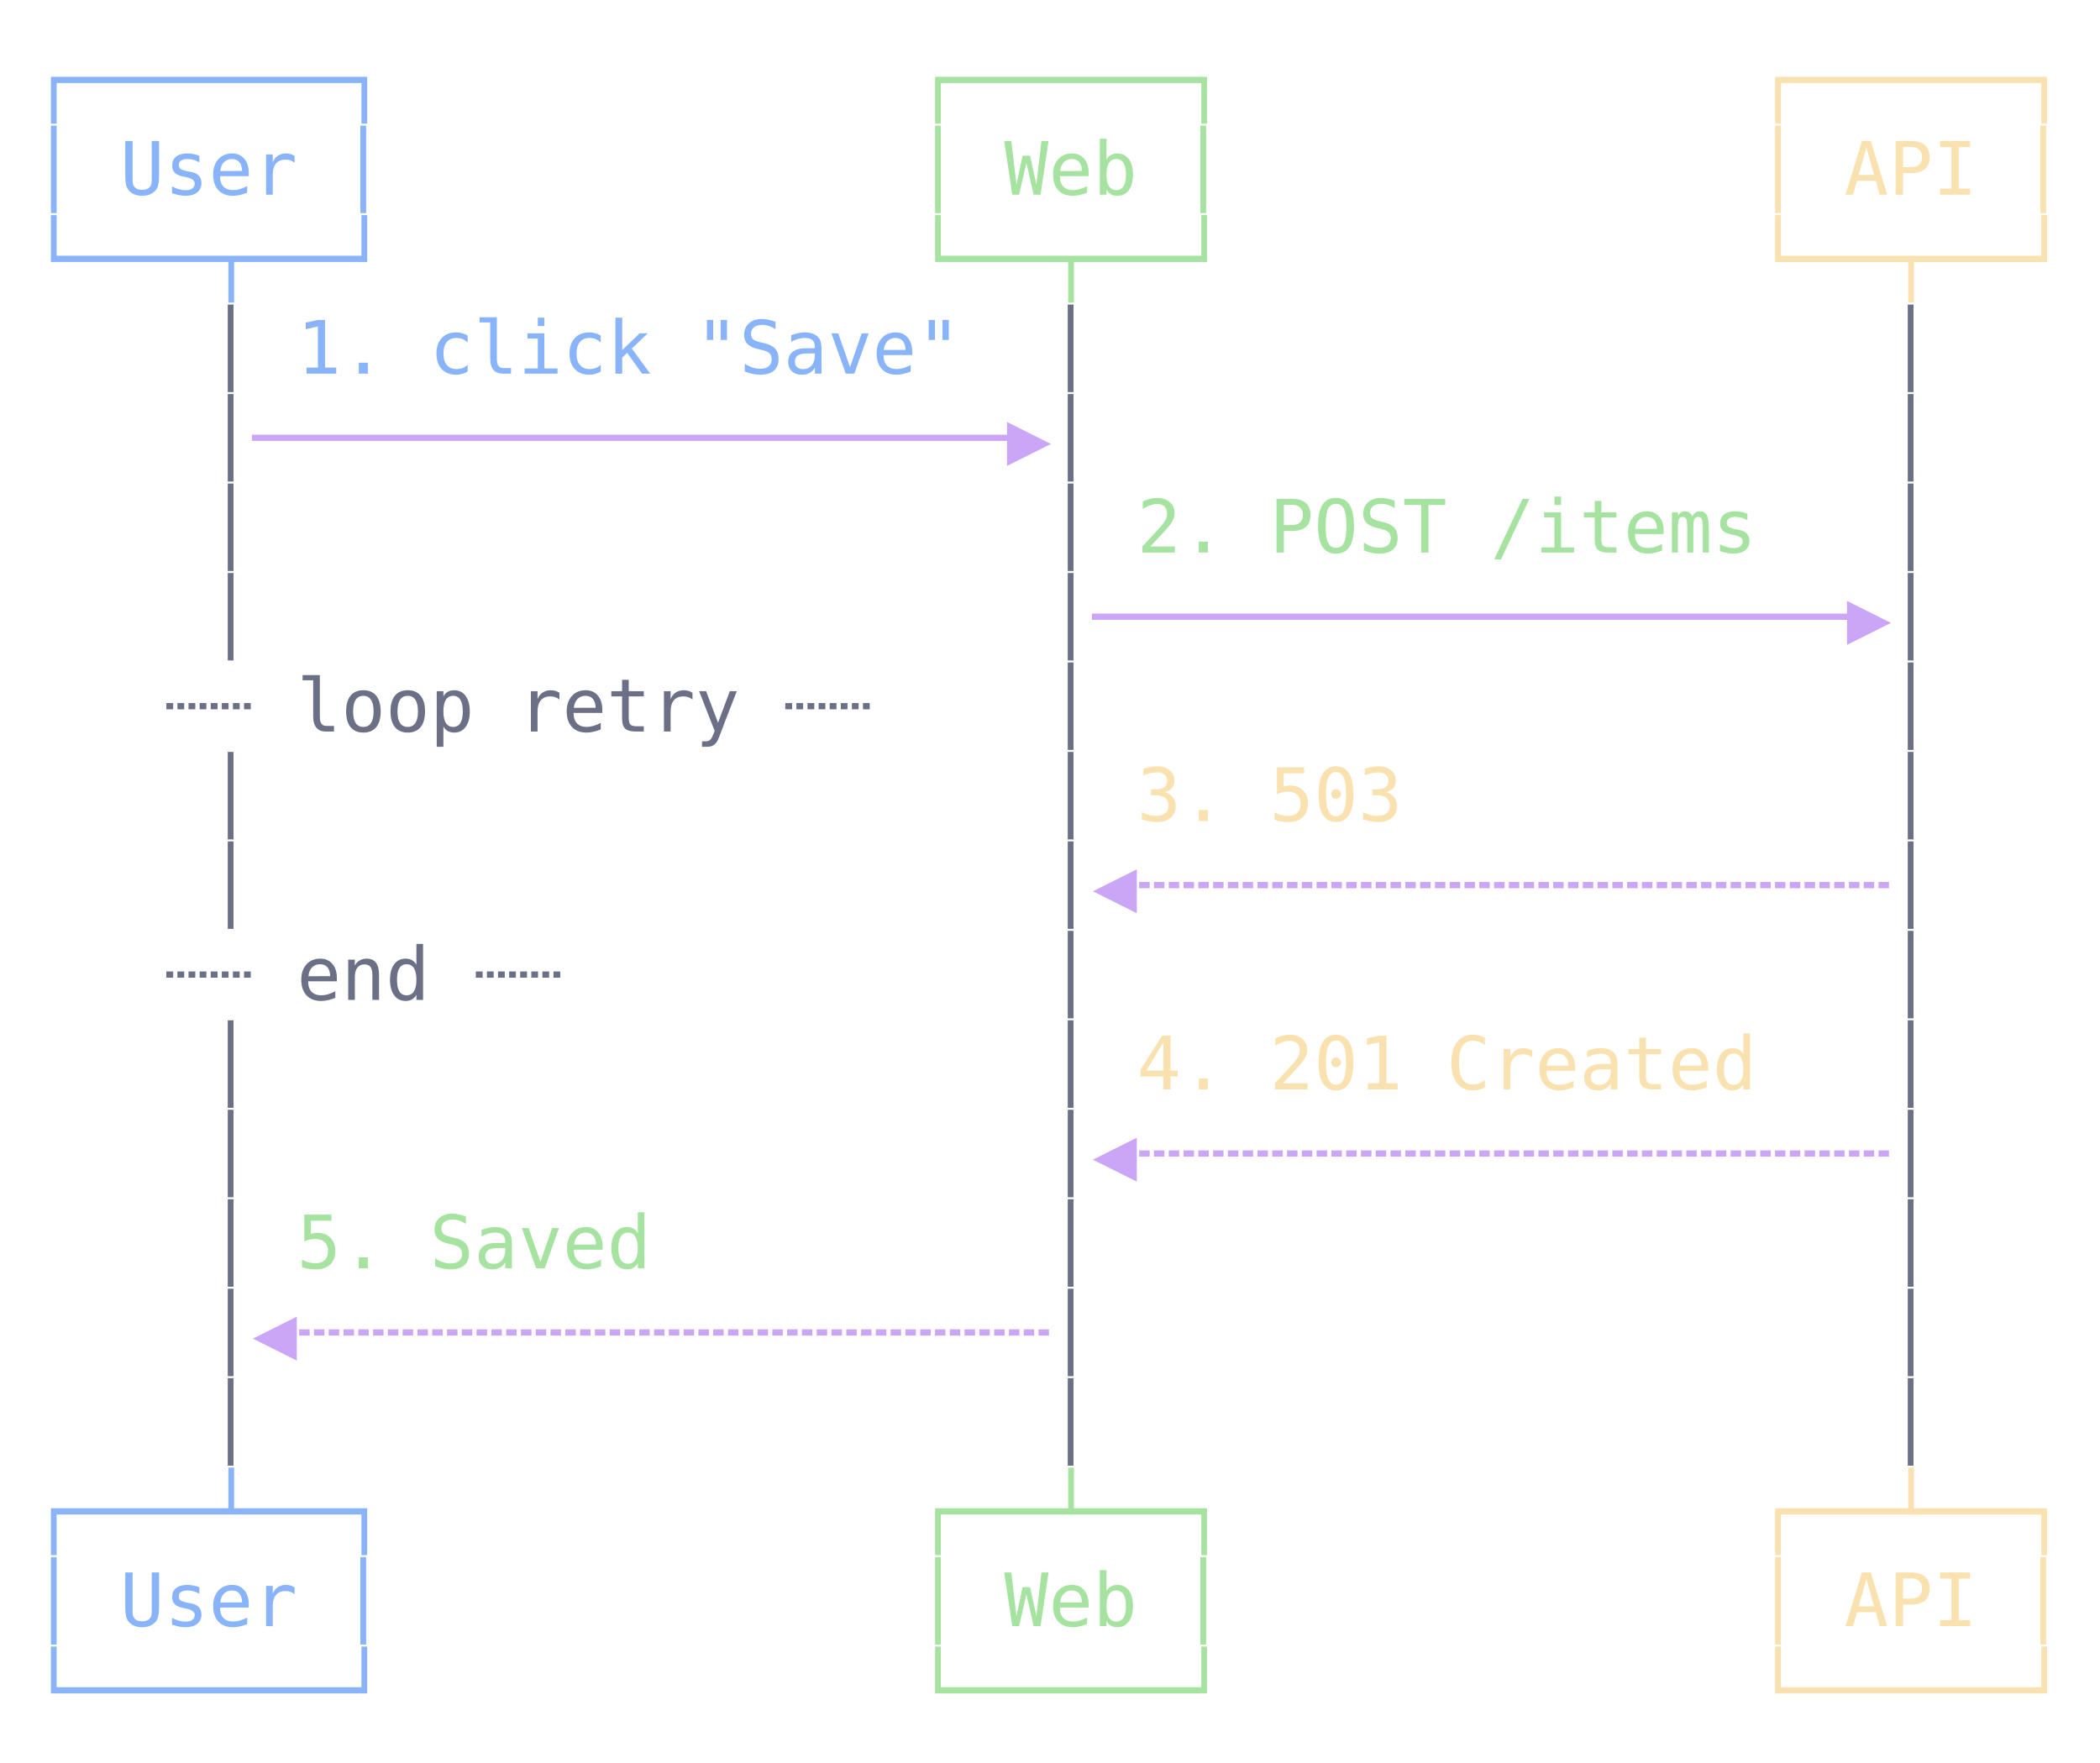
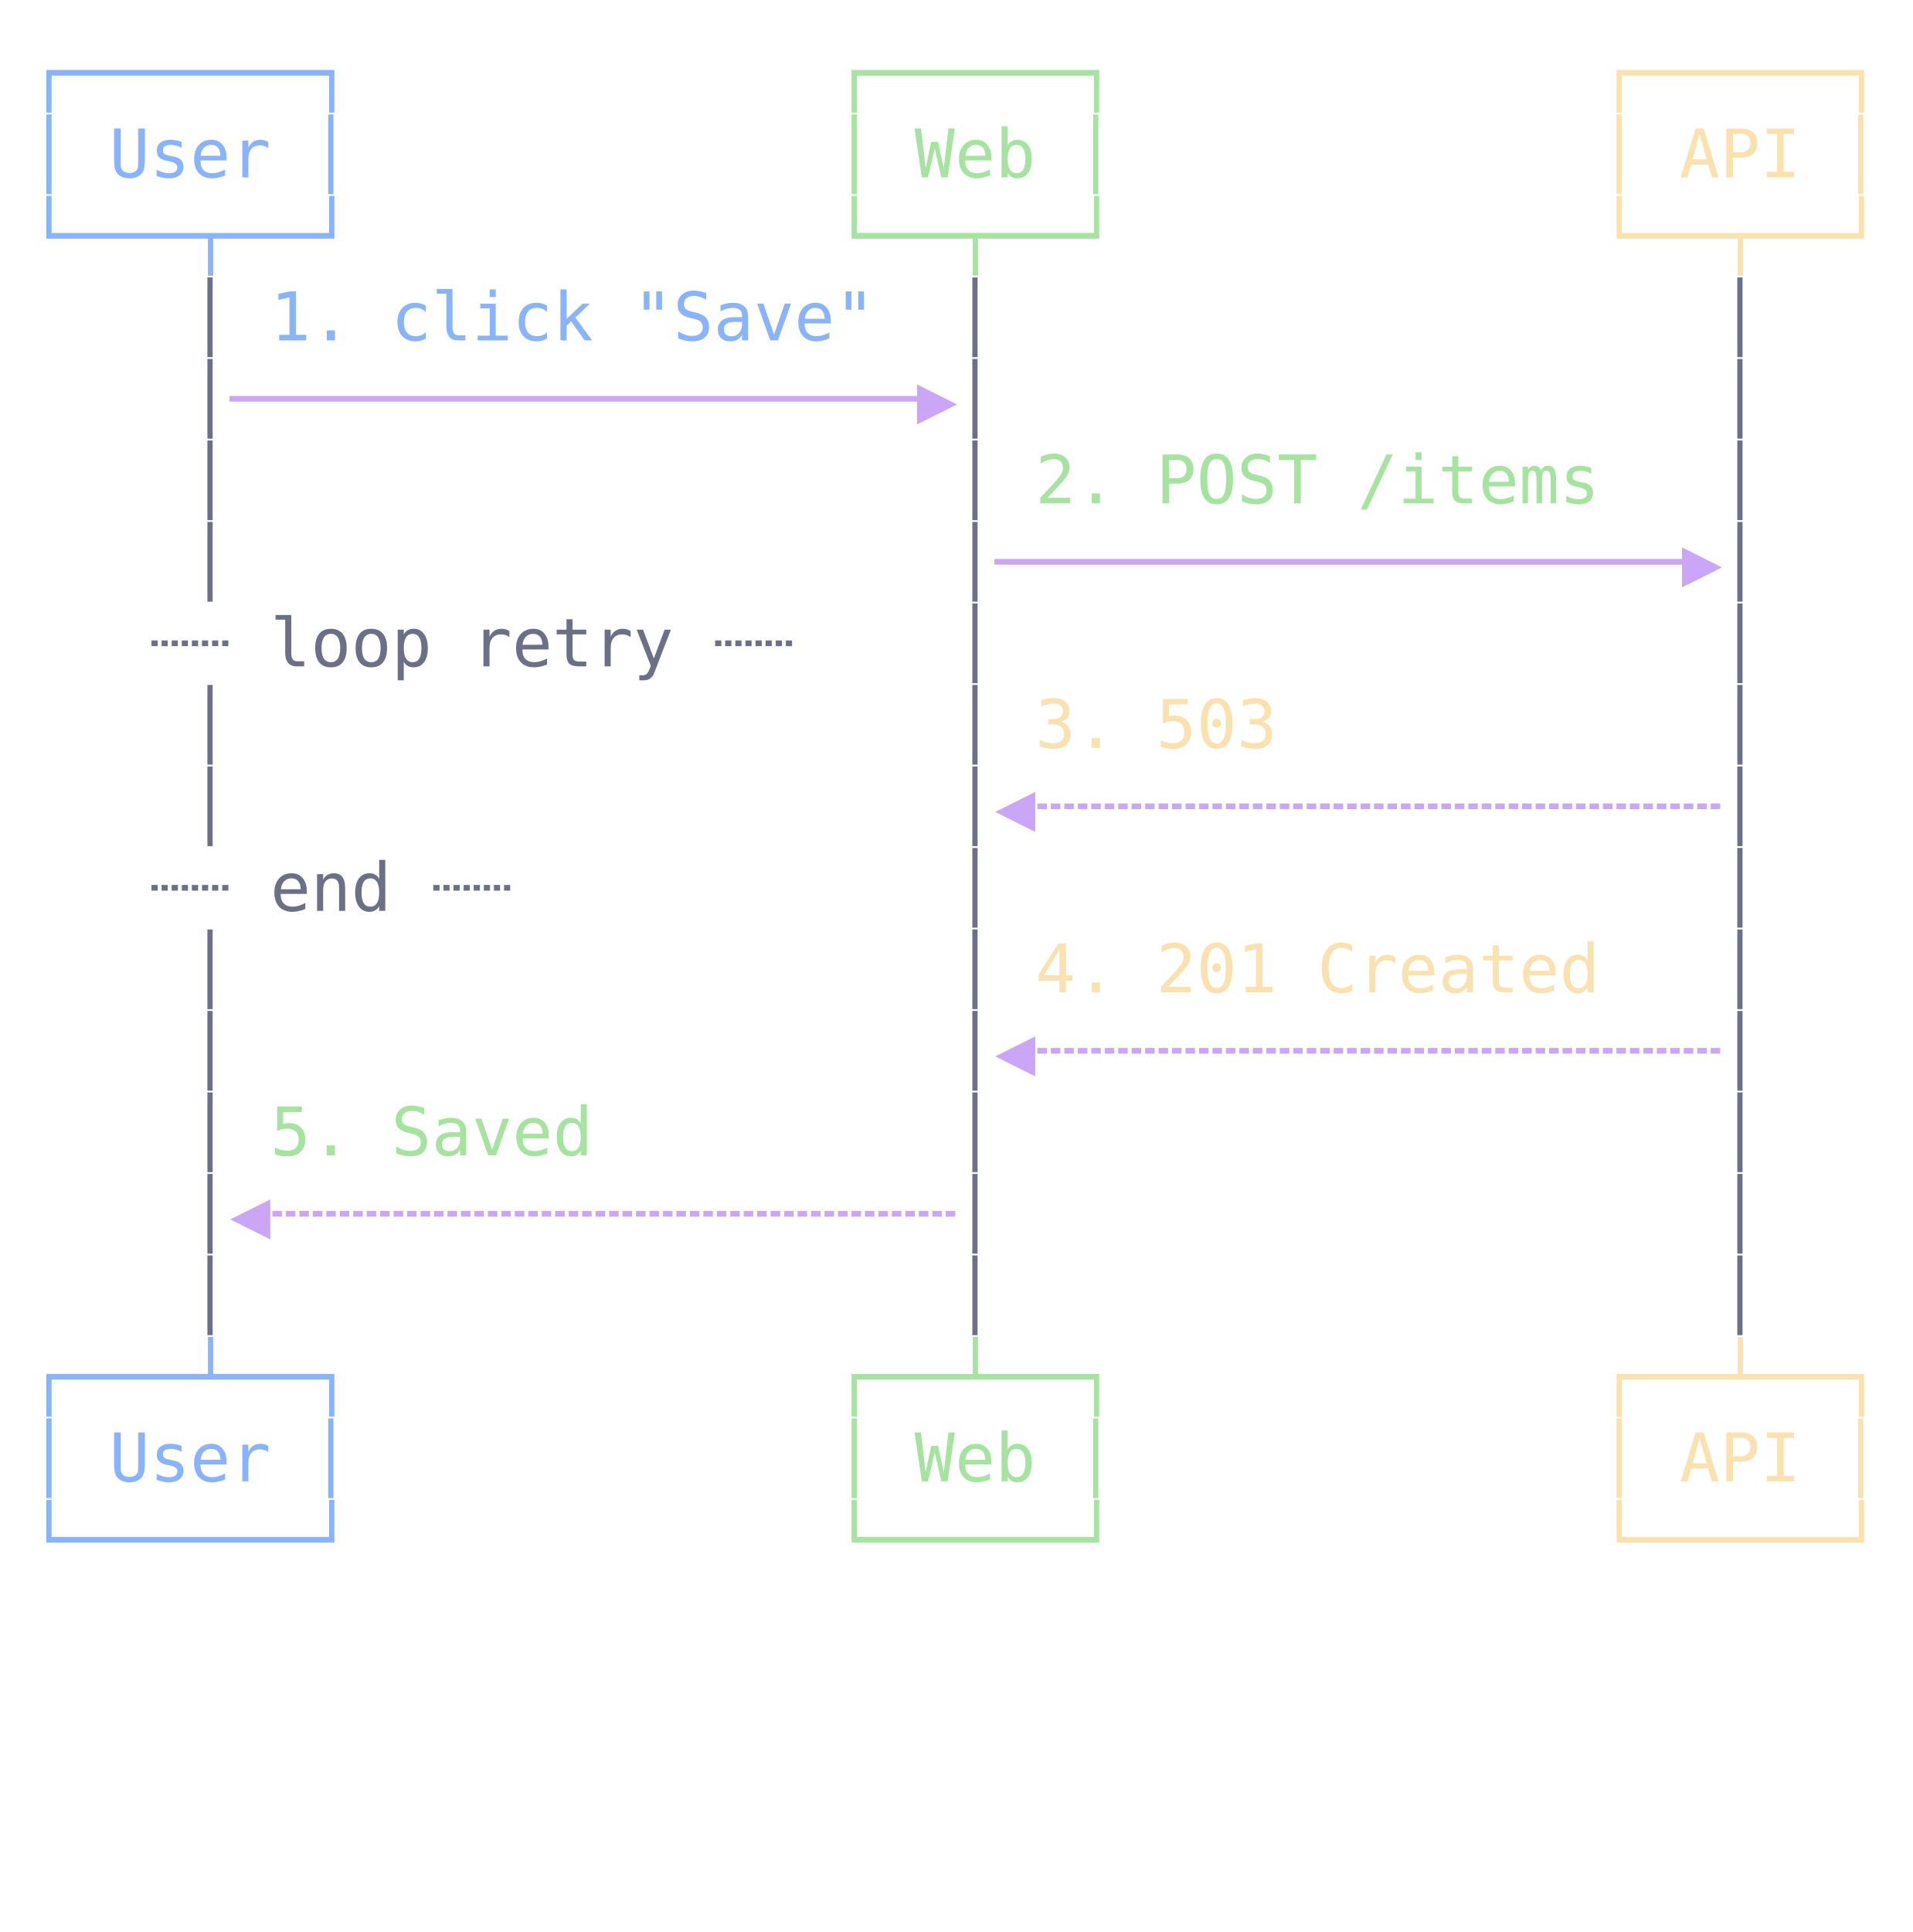
- <svg xmlns="http://www.w3.org/2000/svg" width="399" height="335" viewBox="0 0 399 335">
+ <svg xmlns="http://www.w3.org/2000/svg" width="399" height="403" viewBox="0 0 399 403">
  <g font-family="'DejaVu Sans Mono','SFMono-Regular','Menlo','Consolas',monospace" font-size="14" xml:space="preserve">
    <text x="6.0" y="20" textLength="67.2" lengthAdjust="spacingAndGlyphs" fill="#89b4fa">┌──────┐</text>
    <text x="174.0" y="20" textLength="58.8" lengthAdjust="spacingAndGlyphs" fill="#a6e3a1">┌─────┐</text>
    <text x="333.6" y="20" textLength="58.8" lengthAdjust="spacingAndGlyphs" fill="#f9e2af">┌─────┐</text>
    <text x="6.0" y="37" textLength="8.4" lengthAdjust="spacingAndGlyphs" fill="#89b4fa">│</text>
    <text x="22.8" y="37" textLength="33.6" lengthAdjust="spacingAndGlyphs" fill="#89b4fa">User</text>
    <text x="64.8" y="37" textLength="8.4" lengthAdjust="spacingAndGlyphs" fill="#89b4fa">│</text>
    <text x="174.0" y="37" textLength="8.4" lengthAdjust="spacingAndGlyphs" fill="#a6e3a1">│</text>
    <text x="190.8" y="37" textLength="25.2" lengthAdjust="spacingAndGlyphs" fill="#a6e3a1">Web</text>
    <text x="224.4" y="37" textLength="8.4" lengthAdjust="spacingAndGlyphs" fill="#a6e3a1">│</text>
    <text x="333.6" y="37" textLength="8.4" lengthAdjust="spacingAndGlyphs" fill="#f9e2af">│</text>
    <text x="350.4" y="37" textLength="25.2" lengthAdjust="spacingAndGlyphs" fill="#f9e2af">API</text>
    <text x="384.0" y="37" textLength="8.4" lengthAdjust="spacingAndGlyphs" fill="#f9e2af">│</text>
    <text x="6.0" y="54" textLength="67.2" lengthAdjust="spacingAndGlyphs" fill="#89b4fa">└───┬──┘</text>
    <text x="174.0" y="54" textLength="58.8" lengthAdjust="spacingAndGlyphs" fill="#a6e3a1">└──┬──┘</text>
    <text x="333.6" y="54" textLength="58.8" lengthAdjust="spacingAndGlyphs" fill="#f9e2af">└──┬──┘</text>
    <text x="39.6" y="71" textLength="8.4" lengthAdjust="spacingAndGlyphs" fill="#6c7086">│</text>
    <text x="56.4" y="71" textLength="16.8" lengthAdjust="spacingAndGlyphs" fill="#89b4fa">1.</text>
    <text x="81.6" y="71" textLength="42.0" lengthAdjust="spacingAndGlyphs" fill="#89b4fa">click</text>
    <text x="132.0" y="71" textLength="50.4" lengthAdjust="spacingAndGlyphs" fill="#89b4fa">"Save"</text>
    <text x="199.2" y="71" textLength="8.4" lengthAdjust="spacingAndGlyphs" fill="#6c7086">│</text>
    <text x="358.8" y="71" textLength="8.4" lengthAdjust="spacingAndGlyphs" fill="#6c7086">│</text>
    <text x="39.6" y="88" textLength="8.4" lengthAdjust="spacingAndGlyphs" fill="#6c7086">│</text>
    <text x="48.0" y="88" textLength="151.2" lengthAdjust="spacingAndGlyphs" fill="#cba6f7">─────────────────▶</text>
    <text x="199.2" y="88" textLength="8.4" lengthAdjust="spacingAndGlyphs" fill="#6c7086">│</text>
    <text x="358.8" y="88" textLength="8.4" lengthAdjust="spacingAndGlyphs" fill="#6c7086">│</text>
    <text x="39.6" y="105" textLength="8.4" lengthAdjust="spacingAndGlyphs" fill="#6c7086">│</text>
    <text x="199.2" y="105" textLength="8.4" lengthAdjust="spacingAndGlyphs" fill="#6c7086">│</text>
    <text x="216.0" y="105" textLength="16.8" lengthAdjust="spacingAndGlyphs" fill="#a6e3a1">2.</text>
    <text x="241.2" y="105" textLength="33.6" lengthAdjust="spacingAndGlyphs" fill="#a6e3a1">POST</text>
    <text x="283.2" y="105" textLength="50.4" lengthAdjust="spacingAndGlyphs" fill="#a6e3a1">/items</text>
    <text x="358.8" y="105" textLength="8.4" lengthAdjust="spacingAndGlyphs" fill="#6c7086">│</text>
    <text x="39.6" y="122" textLength="8.4" lengthAdjust="spacingAndGlyphs" fill="#6c7086">│</text>
    <text x="199.2" y="122" textLength="8.4" lengthAdjust="spacingAndGlyphs" fill="#6c7086">│</text>
    <text x="207.6" y="122" textLength="151.2" lengthAdjust="spacingAndGlyphs" fill="#cba6f7">─────────────────▶</text>
    <text x="358.8" y="122" textLength="8.4" lengthAdjust="spacingAndGlyphs" fill="#6c7086">│</text>
    <text x="31.2" y="139" textLength="16.8" lengthAdjust="spacingAndGlyphs" fill="#6c7086">┈┈</text>
    <text x="56.4" y="139" textLength="33.6" lengthAdjust="spacingAndGlyphs" fill="#6c7086">loop</text>
    <text x="98.4" y="139" textLength="42.0" lengthAdjust="spacingAndGlyphs" fill="#6c7086">retry</text>
    <text x="148.8" y="139" textLength="16.8" lengthAdjust="spacingAndGlyphs" fill="#6c7086">┈┈</text>
    <text x="199.2" y="139" textLength="8.4" lengthAdjust="spacingAndGlyphs" fill="#6c7086">│</text>
    <text x="358.8" y="139" textLength="8.4" lengthAdjust="spacingAndGlyphs" fill="#6c7086">│</text>
    <text x="39.6" y="156" textLength="8.4" lengthAdjust="spacingAndGlyphs" fill="#6c7086">│</text>
    <text x="199.2" y="156" textLength="8.4" lengthAdjust="spacingAndGlyphs" fill="#6c7086">│</text>
    <text x="216.0" y="156" textLength="16.8" lengthAdjust="spacingAndGlyphs" fill="#f9e2af">3.</text>
    <text x="241.2" y="156" textLength="25.2" lengthAdjust="spacingAndGlyphs" fill="#f9e2af">503</text>
    <text x="358.8" y="156" textLength="8.4" lengthAdjust="spacingAndGlyphs" fill="#6c7086">│</text>
    <text x="39.6" y="173" textLength="8.4" lengthAdjust="spacingAndGlyphs" fill="#6c7086">│</text>
    <text x="199.2" y="173" textLength="8.4" lengthAdjust="spacingAndGlyphs" fill="#6c7086">│</text>
    <text x="207.6" y="173" textLength="151.2" lengthAdjust="spacingAndGlyphs" fill="#cba6f7">◀┄┄┄┄┄┄┄┄┄┄┄┄┄┄┄┄┄</text>
    <text x="358.8" y="173" textLength="8.4" lengthAdjust="spacingAndGlyphs" fill="#6c7086">│</text>
    <text x="31.2" y="190" textLength="16.8" lengthAdjust="spacingAndGlyphs" fill="#6c7086">┈┈</text>
    <text x="56.4" y="190" textLength="25.2" lengthAdjust="spacingAndGlyphs" fill="#6c7086">end</text>
    <text x="90.0" y="190" textLength="16.8" lengthAdjust="spacingAndGlyphs" fill="#6c7086">┈┈</text>
    <text x="199.2" y="190" textLength="8.4" lengthAdjust="spacingAndGlyphs" fill="#6c7086">│</text>
    <text x="358.8" y="190" textLength="8.4" lengthAdjust="spacingAndGlyphs" fill="#6c7086">│</text>
    <text x="39.6" y="207" textLength="8.4" lengthAdjust="spacingAndGlyphs" fill="#6c7086">│</text>
    <text x="199.2" y="207" textLength="8.4" lengthAdjust="spacingAndGlyphs" fill="#6c7086">│</text>
    <text x="216.0" y="207" textLength="16.8" lengthAdjust="spacingAndGlyphs" fill="#f9e2af">4.</text>
    <text x="241.2" y="207" textLength="25.2" lengthAdjust="spacingAndGlyphs" fill="#f9e2af">201</text>
    <text x="274.8" y="207" textLength="58.8" lengthAdjust="spacingAndGlyphs" fill="#f9e2af">Created</text>
    <text x="358.8" y="207" textLength="8.4" lengthAdjust="spacingAndGlyphs" fill="#6c7086">│</text>
    <text x="39.6" y="224" textLength="8.4" lengthAdjust="spacingAndGlyphs" fill="#6c7086">│</text>
    <text x="199.2" y="224" textLength="8.4" lengthAdjust="spacingAndGlyphs" fill="#6c7086">│</text>
    <text x="207.6" y="224" textLength="151.2" lengthAdjust="spacingAndGlyphs" fill="#cba6f7">◀┄┄┄┄┄┄┄┄┄┄┄┄┄┄┄┄┄</text>
    <text x="358.8" y="224" textLength="8.4" lengthAdjust="spacingAndGlyphs" fill="#6c7086">│</text>
    <text x="39.6" y="241" textLength="8.4" lengthAdjust="spacingAndGlyphs" fill="#6c7086">│</text>
    <text x="56.4" y="241" textLength="16.8" lengthAdjust="spacingAndGlyphs" fill="#a6e3a1">5.</text>
    <text x="81.6" y="241" textLength="42.0" lengthAdjust="spacingAndGlyphs" fill="#a6e3a1">Saved</text>
    <text x="199.2" y="241" textLength="8.4" lengthAdjust="spacingAndGlyphs" fill="#6c7086">│</text>
    <text x="358.8" y="241" textLength="8.4" lengthAdjust="spacingAndGlyphs" fill="#6c7086">│</text>
    <text x="39.6" y="258" textLength="8.4" lengthAdjust="spacingAndGlyphs" fill="#6c7086">│</text>
    <text x="48.0" y="258" textLength="151.2" lengthAdjust="spacingAndGlyphs" fill="#cba6f7">◀┄┄┄┄┄┄┄┄┄┄┄┄┄┄┄┄┄</text>
    <text x="199.2" y="258" textLength="8.4" lengthAdjust="spacingAndGlyphs" fill="#6c7086">│</text>
    <text x="358.8" y="258" textLength="8.4" lengthAdjust="spacingAndGlyphs" fill="#6c7086">│</text>
    <text x="39.6" y="275" textLength="8.4" lengthAdjust="spacingAndGlyphs" fill="#6c7086">│</text>
    <text x="199.2" y="275" textLength="8.4" lengthAdjust="spacingAndGlyphs" fill="#6c7086">│</text>
    <text x="358.8" y="275" textLength="8.4" lengthAdjust="spacingAndGlyphs" fill="#6c7086">│</text>
    <text x="6.0" y="292" textLength="67.2" lengthAdjust="spacingAndGlyphs" fill="#89b4fa">┌───┴──┐</text>
    <text x="174.0" y="292" textLength="58.8" lengthAdjust="spacingAndGlyphs" fill="#a6e3a1">┌──┴──┐</text>
    <text x="333.6" y="292" textLength="58.8" lengthAdjust="spacingAndGlyphs" fill="#f9e2af">┌──┴──┐</text>
    <text x="6.0" y="309" textLength="8.4" lengthAdjust="spacingAndGlyphs" fill="#89b4fa">│</text>
    <text x="22.8" y="309" textLength="33.6" lengthAdjust="spacingAndGlyphs" fill="#89b4fa">User</text>
    <text x="64.8" y="309" textLength="8.4" lengthAdjust="spacingAndGlyphs" fill="#89b4fa">│</text>
    <text x="174.0" y="309" textLength="8.4" lengthAdjust="spacingAndGlyphs" fill="#a6e3a1">│</text>
    <text x="190.8" y="309" textLength="25.2" lengthAdjust="spacingAndGlyphs" fill="#a6e3a1">Web</text>
    <text x="224.4" y="309" textLength="8.4" lengthAdjust="spacingAndGlyphs" fill="#a6e3a1">│</text>
    <text x="333.6" y="309" textLength="8.4" lengthAdjust="spacingAndGlyphs" fill="#f9e2af">│</text>
    <text x="350.4" y="309" textLength="25.2" lengthAdjust="spacingAndGlyphs" fill="#f9e2af">API</text>
    <text x="384.0" y="309" textLength="8.4" lengthAdjust="spacingAndGlyphs" fill="#f9e2af">│</text>
    <text x="6.0" y="326" textLength="67.2" lengthAdjust="spacingAndGlyphs" fill="#89b4fa">└──────┘</text>
    <text x="174.0" y="326" textLength="58.8" lengthAdjust="spacingAndGlyphs" fill="#a6e3a1">└─────┘</text>
    <text x="333.6" y="326" textLength="58.8" lengthAdjust="spacingAndGlyphs" fill="#f9e2af">└─────┘</text>
  </g>
</svg>
